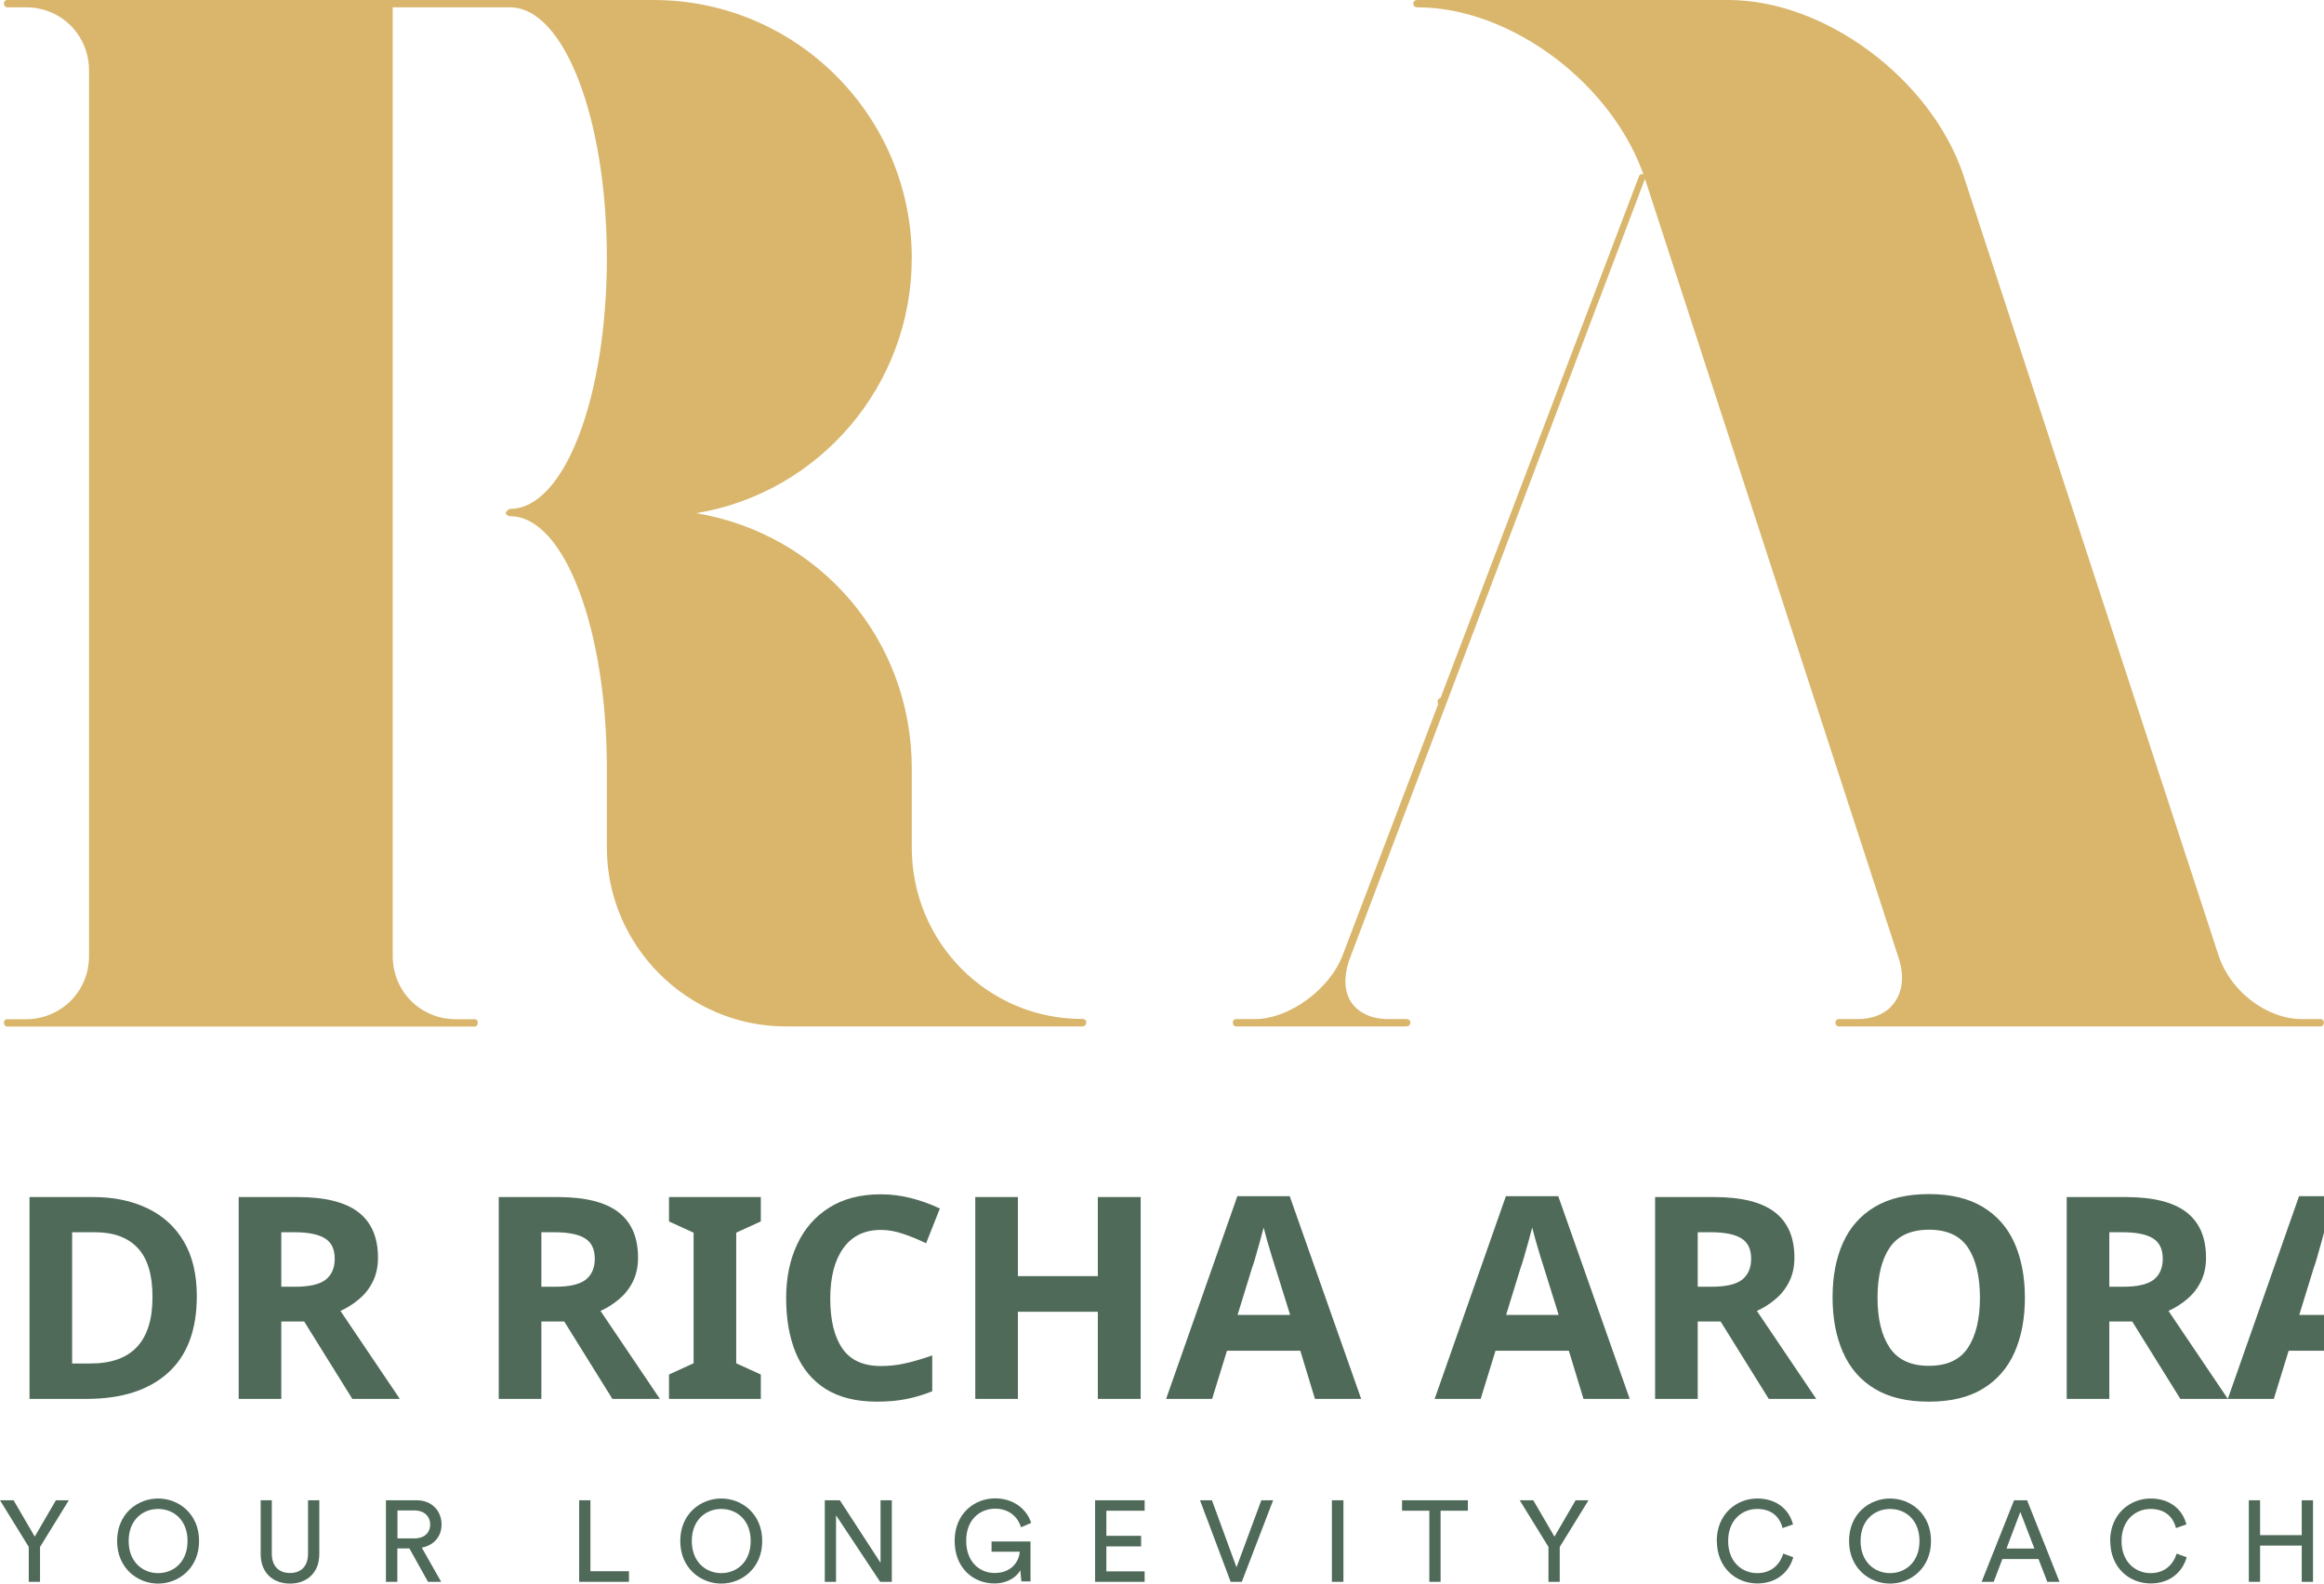
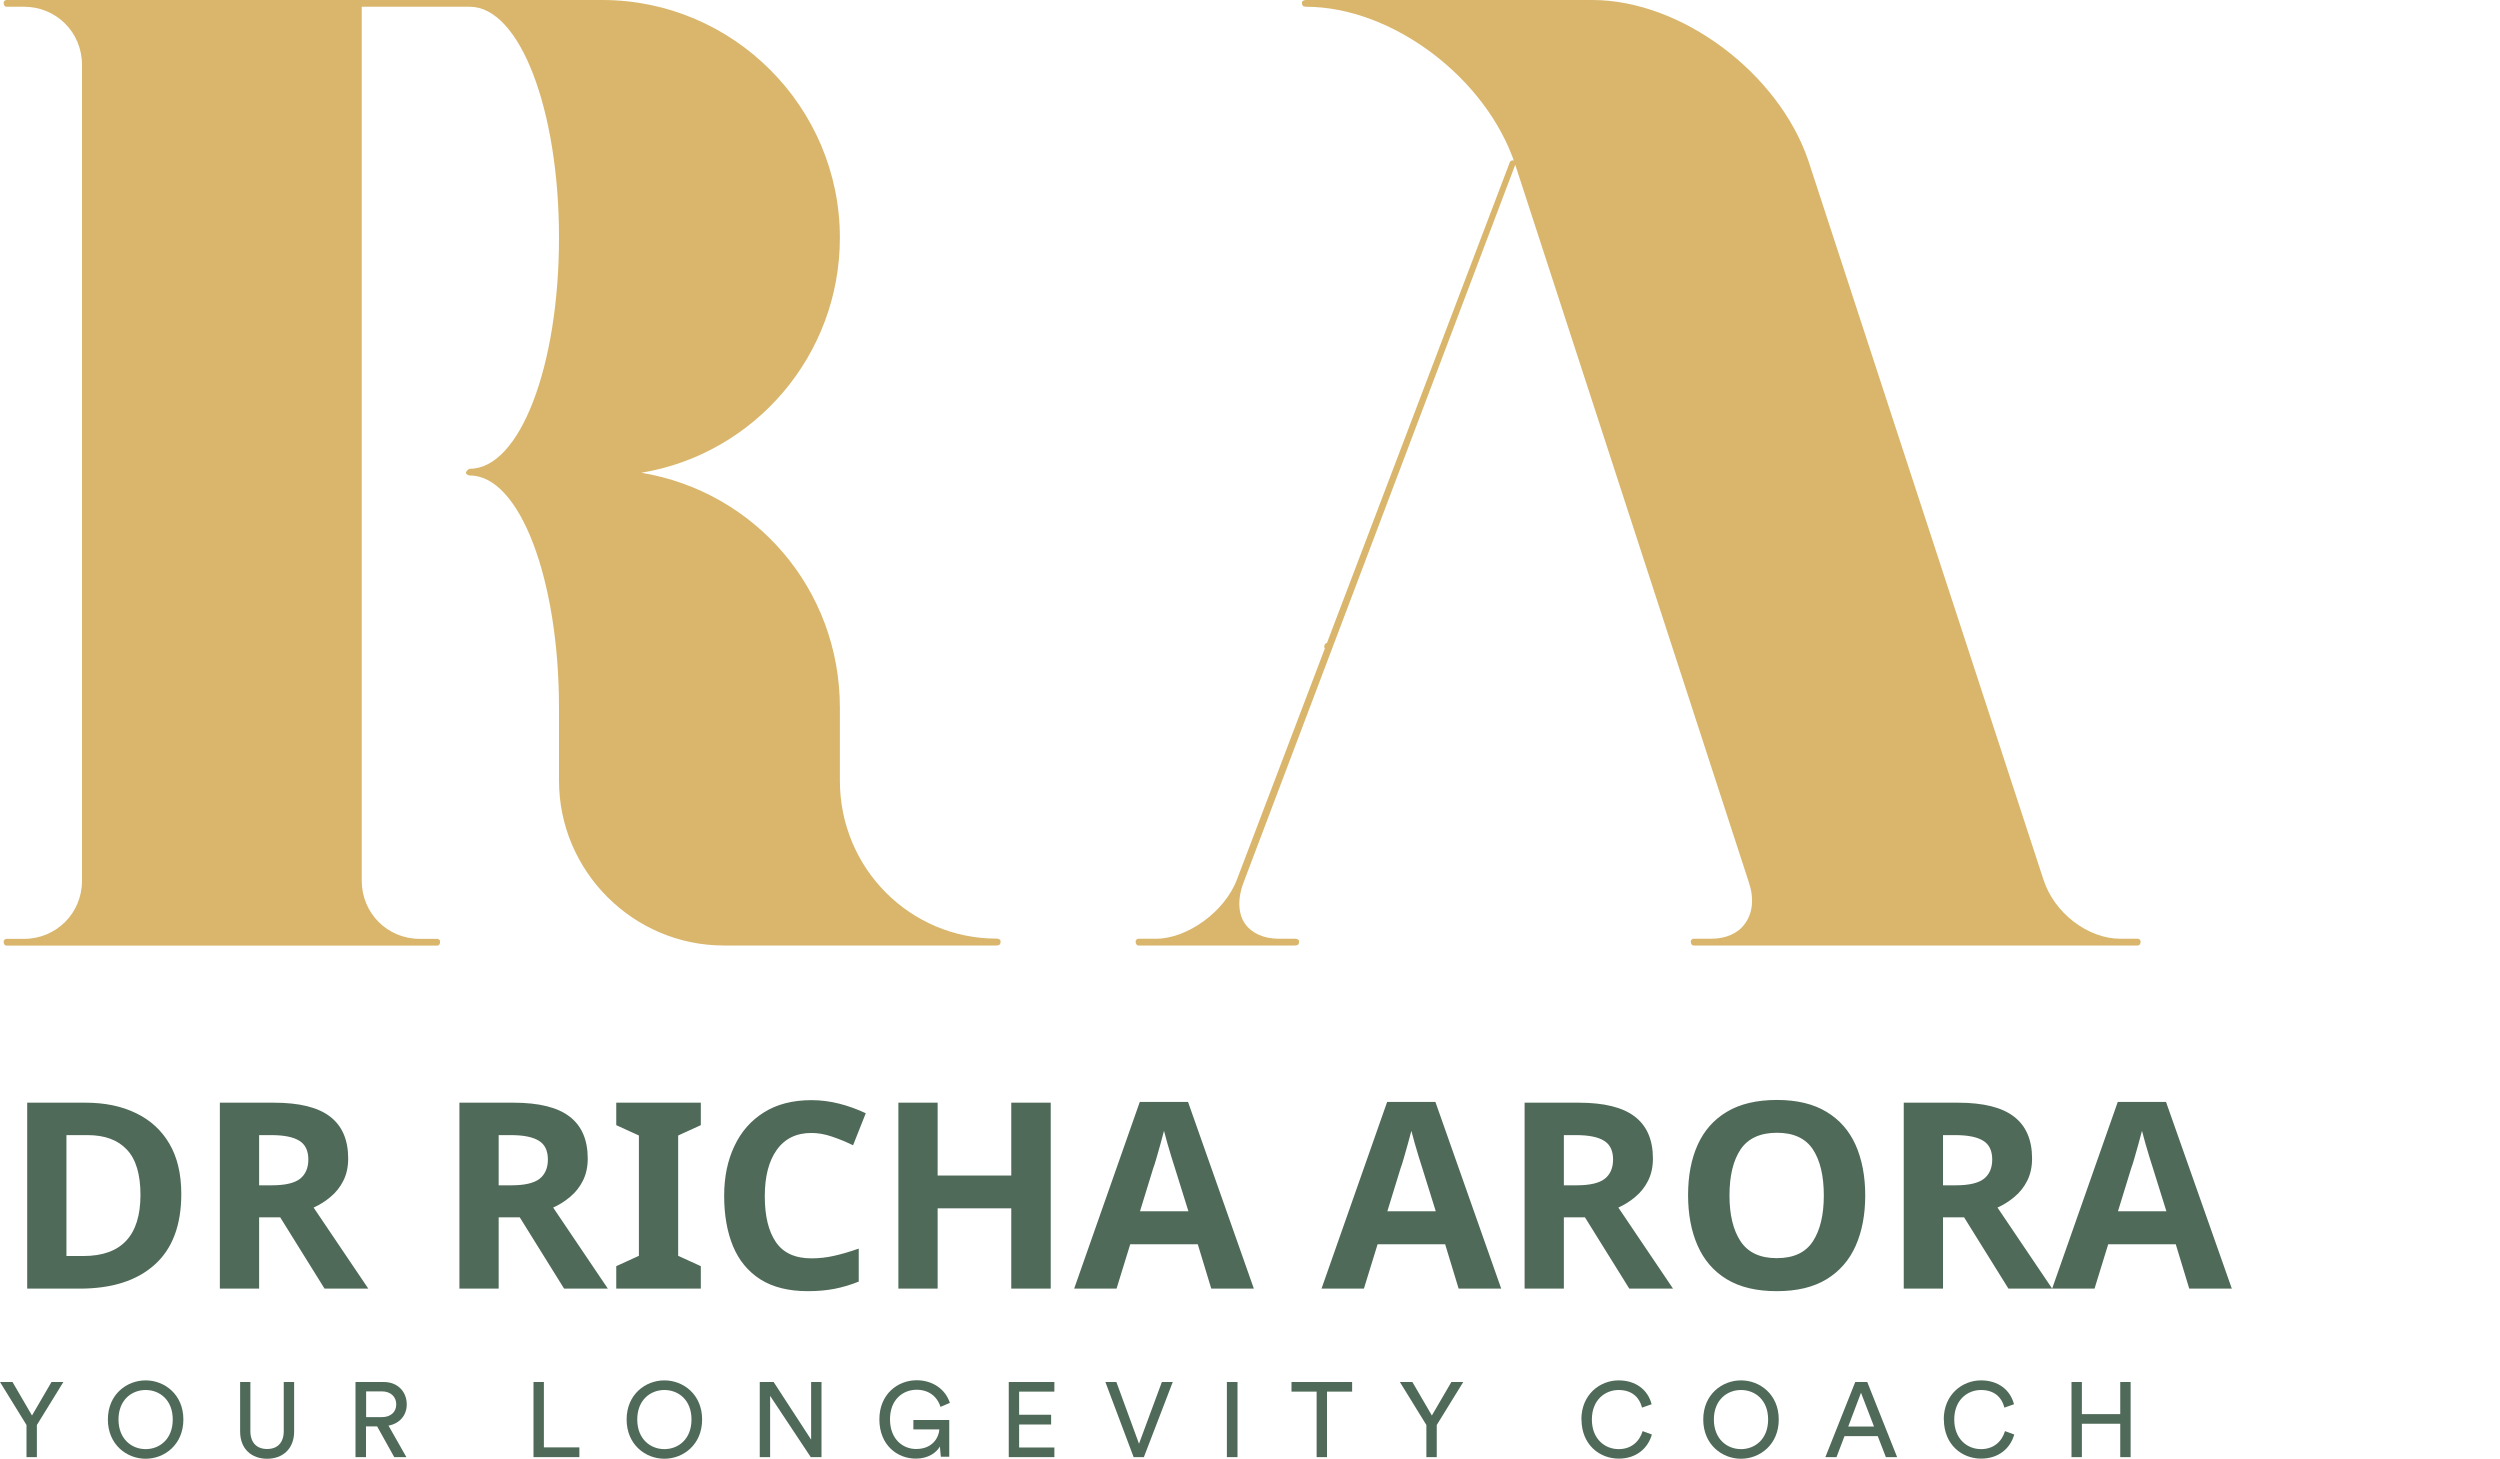
- <svg xmlns="http://www.w3.org/2000/svg" id="Layer_2" data-name="Layer 2" viewBox="0 0 171.26 116.7" overflow="visible">
+ <svg xmlns="http://www.w3.org/2000/svg" id="Layer_2" data-name="Layer 2" viewBox="0 0 200 116.7">
  <defs>
    <style>
      .cls-1, .cls-2 {
        fill: #4f6a58;
      }

      .cls-3 {
        fill: #d9b66c;
      }

      .cls-2 {
        font-family: MacklinDisplay-Bold, 'Macklin Display';
        font-size: 20.83px;
        font-weight: 700;
      }
    </style>
  </defs>
  <g id="Layer_1-2" data-name="Layer 1">
    <path class="cls-3" d="M80.05,75.32c0,.22-.11.32-.32.32h-21.83c-7.24,0-13.18-5.94-13.18-13.18v-5.83c0-10.27-3.13-18.59-7.13-18.59-.11,0-.32-.11-.32-.22s.22-.32.32-.32c4,0,7.13-8.21,7.13-18.48S41.58.54,37.58.54h-8.64v69.92c0,2.59,2.05,4.65,4.65,4.65h1.4c.11,0,.22.11.22.22,0,.22-.11.32-.22.32H.51c-.11,0-.22-.11-.22-.32,0-.11.11-.22.22-.22h1.4c2.59,0,4.65-2.05,4.65-4.65V5.19C6.56,2.59,4.51.54,1.92.54H.51c-.11,0-.22-.11-.22-.32,0-.11.11-.22.22-.22h47.66c10.48,0,19.02,8.54,19.02,19.02,0,9.4-6.81,17.29-15.88,18.8,9.08,1.51,15.88,9.29,15.88,18.8v5.83c0,7.02,5.62,12.64,12.54,12.64.22,0,.32.11.32.22Z" />
    <path class="cls-3" d="M121.22,13.18l-21.72,57.38c-.54,1.4-.43,2.59.11,3.35.54.76,1.51,1.19,2.7,1.19h1.3c.22,0,.32.11.32.22,0,.22-.11.32-.32.32h-12.54c-.11,0-.22-.11-.22-.32,0-.11.11-.22.22-.22h1.41c2.49,0,5.51-2.16,6.48-4.75l21.83-57.38s.11-.22.33-.11c0,0,.22.11.11.32ZM121.22,13.18c-2.27-6.92-9.83-12.64-16.75-12.64-.22,0-.32-.11-.32-.32,0-.11.11-.22.32-.22h22.91c7.13,0,14.91,5.84,17.29,12.86l18.8,57.49c.86,2.7,3.57,4.75,6.16,4.75h1.4c.11,0,.22.11.22.22,0,.22-.11.32-.22.32h-35.55c-.11,0-.22-.11-.22-.32,0-.11.11-.22.22-.22h1.4c1.19,0,2.16-.43,2.7-1.19.65-.86.76-2.05.32-3.35M106.16,51.98c-.11,0-.22-.11-.22-.22,0-.22.11-.32.22-.32" />
    <path class="cls-1" d="M0,110.56h1l1.56,2.68,1.56-2.68h.95l-2.12,3.44v2.57h-.83v-2.57l-2.12-3.44Z" />
    <path class="cls-1" d="M11.65,110.43c1.51,0,3.02,1.12,3.02,3.13s-1.51,3.14-3.02,3.14-3.02-1.13-3.02-3.14,1.51-3.13,3.02-3.13ZM11.65,115.93c1.12,0,2.17-.8,2.17-2.37s-1.05-2.36-2.17-2.36-2.17.8-2.17,2.36,1.05,2.37,2.17,2.37Z" />
    <path class="cls-1" d="M19.21,114.52v-3.96h.82v3.93c0,.91.5,1.43,1.34,1.43s1.33-.52,1.33-1.43v-3.93h.83v3.96c0,1.41-.94,2.18-2.16,2.18s-2.16-.76-2.16-2.18Z" />
    <path class="cls-1" d="M30.18,114.11h-.9v2.46h-.84v-6.01h2.26c1.14,0,1.84.8,1.84,1.79,0,.86-.55,1.53-1.46,1.7l1.43,2.52h-.97l-1.37-2.46ZM30.56,113.37c.68,0,1.14-.4,1.14-1.02s-.46-1.04-1.14-1.04h-1.27v2.06h1.27Z" />
    <path class="cls-1" d="M42.68,116.57v-6.01h.83v5.23h2.84v.78h-3.67Z" />
    <path class="cls-1" d="M53.15,110.43c1.51,0,3.02,1.12,3.02,3.13s-1.51,3.14-3.02,3.14-3.02-1.13-3.02-3.14,1.51-3.13,3.02-3.13ZM53.15,115.93c1.12,0,2.17-.8,2.17-2.37s-1.05-2.36-2.17-2.36-2.17.8-2.17,2.36,1.05,2.37,2.17,2.37Z" />
    <path class="cls-1" d="M64.86,116.57l-3.25-4.9v4.9h-.83v-6.01h1.11l3,4.61v-4.61h.83v6.01h-.86Z" />
    <path class="cls-1" d="M75.27,116.57l-.08-.85c-.26.47-.91.97-1.92.97-1.51,0-2.92-1.1-2.92-3.14s1.49-3.13,2.98-3.13c1.3,0,2.31.73,2.66,1.81l-.75.32c-.27-.86-.97-1.37-1.91-1.37-1.08,0-2.13.77-2.13,2.36s1.02,2.38,2.09,2.38c1.34,0,1.82-.95,1.86-1.57h-2.08v-.75h2.87v2.94h-.67Z" />
    <path class="cls-1" d="M80.7,116.57v-6.01h3.65v.77h-2.82v1.85h2.56v.78h-2.56v1.84h2.82v.77h-3.65Z" />
    <path class="cls-1" d="M92.95,110.56h.87l-2.31,6.01h-.82l-2.26-6.01h.88l1.81,4.94,1.83-4.94Z" />
    <path class="cls-1" d="M98.15,116.57v-6.01h.85v6.01h-.85Z" />
    <path class="cls-1" d="M106.16,111.33v5.24h-.83v-5.24h-2.01v-.77h4.85v.77h-2.01Z" />
    <path class="cls-1" d="M111.99,110.56h1l1.56,2.68,1.56-2.68h.95l-2.12,3.44v2.57h-.83v-2.57l-2.12-3.44Z" />
    <path class="cls-1" d="M126.51,113.56c0-2.01,1.49-3.13,2.98-3.13,1.37,0,2.34.75,2.64,1.91l-.77.27c-.23-.91-.89-1.41-1.87-1.41-1.09,0-2.14.8-2.14,2.36s1.04,2.37,2.14,2.37c1.03,0,1.67-.62,1.92-1.44l.74.27c-.32,1.13-1.27,1.93-2.65,1.93-1.55,0-2.98-1.13-2.98-3.14Z" />
    <path class="cls-1" d="M139.28,110.43c1.51,0,3.02,1.12,3.02,3.13s-1.51,3.14-3.02,3.14-3.02-1.13-3.02-3.14,1.51-3.13,3.02-3.13ZM139.28,115.93c1.12,0,2.17-.8,2.17-2.37s-1.05-2.36-2.17-2.36-2.17.8-2.17,2.36,1.05,2.37,2.17,2.37Z" />
    <path class="cls-1" d="M150.22,114.89h-2.66l-.64,1.68h-.89l2.39-6.01h.96l2.39,6.01h-.9l-.65-1.68ZM147.85,114.12h2.07l-1.04-2.7-1.02,2.7Z" />
    <path class="cls-1" d="M155.5,113.56c0-2.01,1.49-3.13,2.98-3.13,1.37,0,2.34.75,2.64,1.91l-.77.27c-.23-.91-.89-1.41-1.87-1.41-1.09,0-2.14.8-2.14,2.36s1.04,2.37,2.14,2.37c1.03,0,1.67-.62,1.92-1.44l.74.27c-.32,1.13-1.27,1.93-2.65,1.93-1.55,0-2.98-1.13-2.98-3.14Z" />
    <path class="cls-1" d="M169.62,116.57v-2.67h-3.07v2.67h-.83v-6.01h.83v2.57h3.07v-2.57h.83v6.01h-.83Z" />
    <text class="cls-2" transform="translate(.3 103.09)">
      <tspan x="0" y="0">DR RICHA ARORA</tspan>
    </text>
  </g>
</svg>
